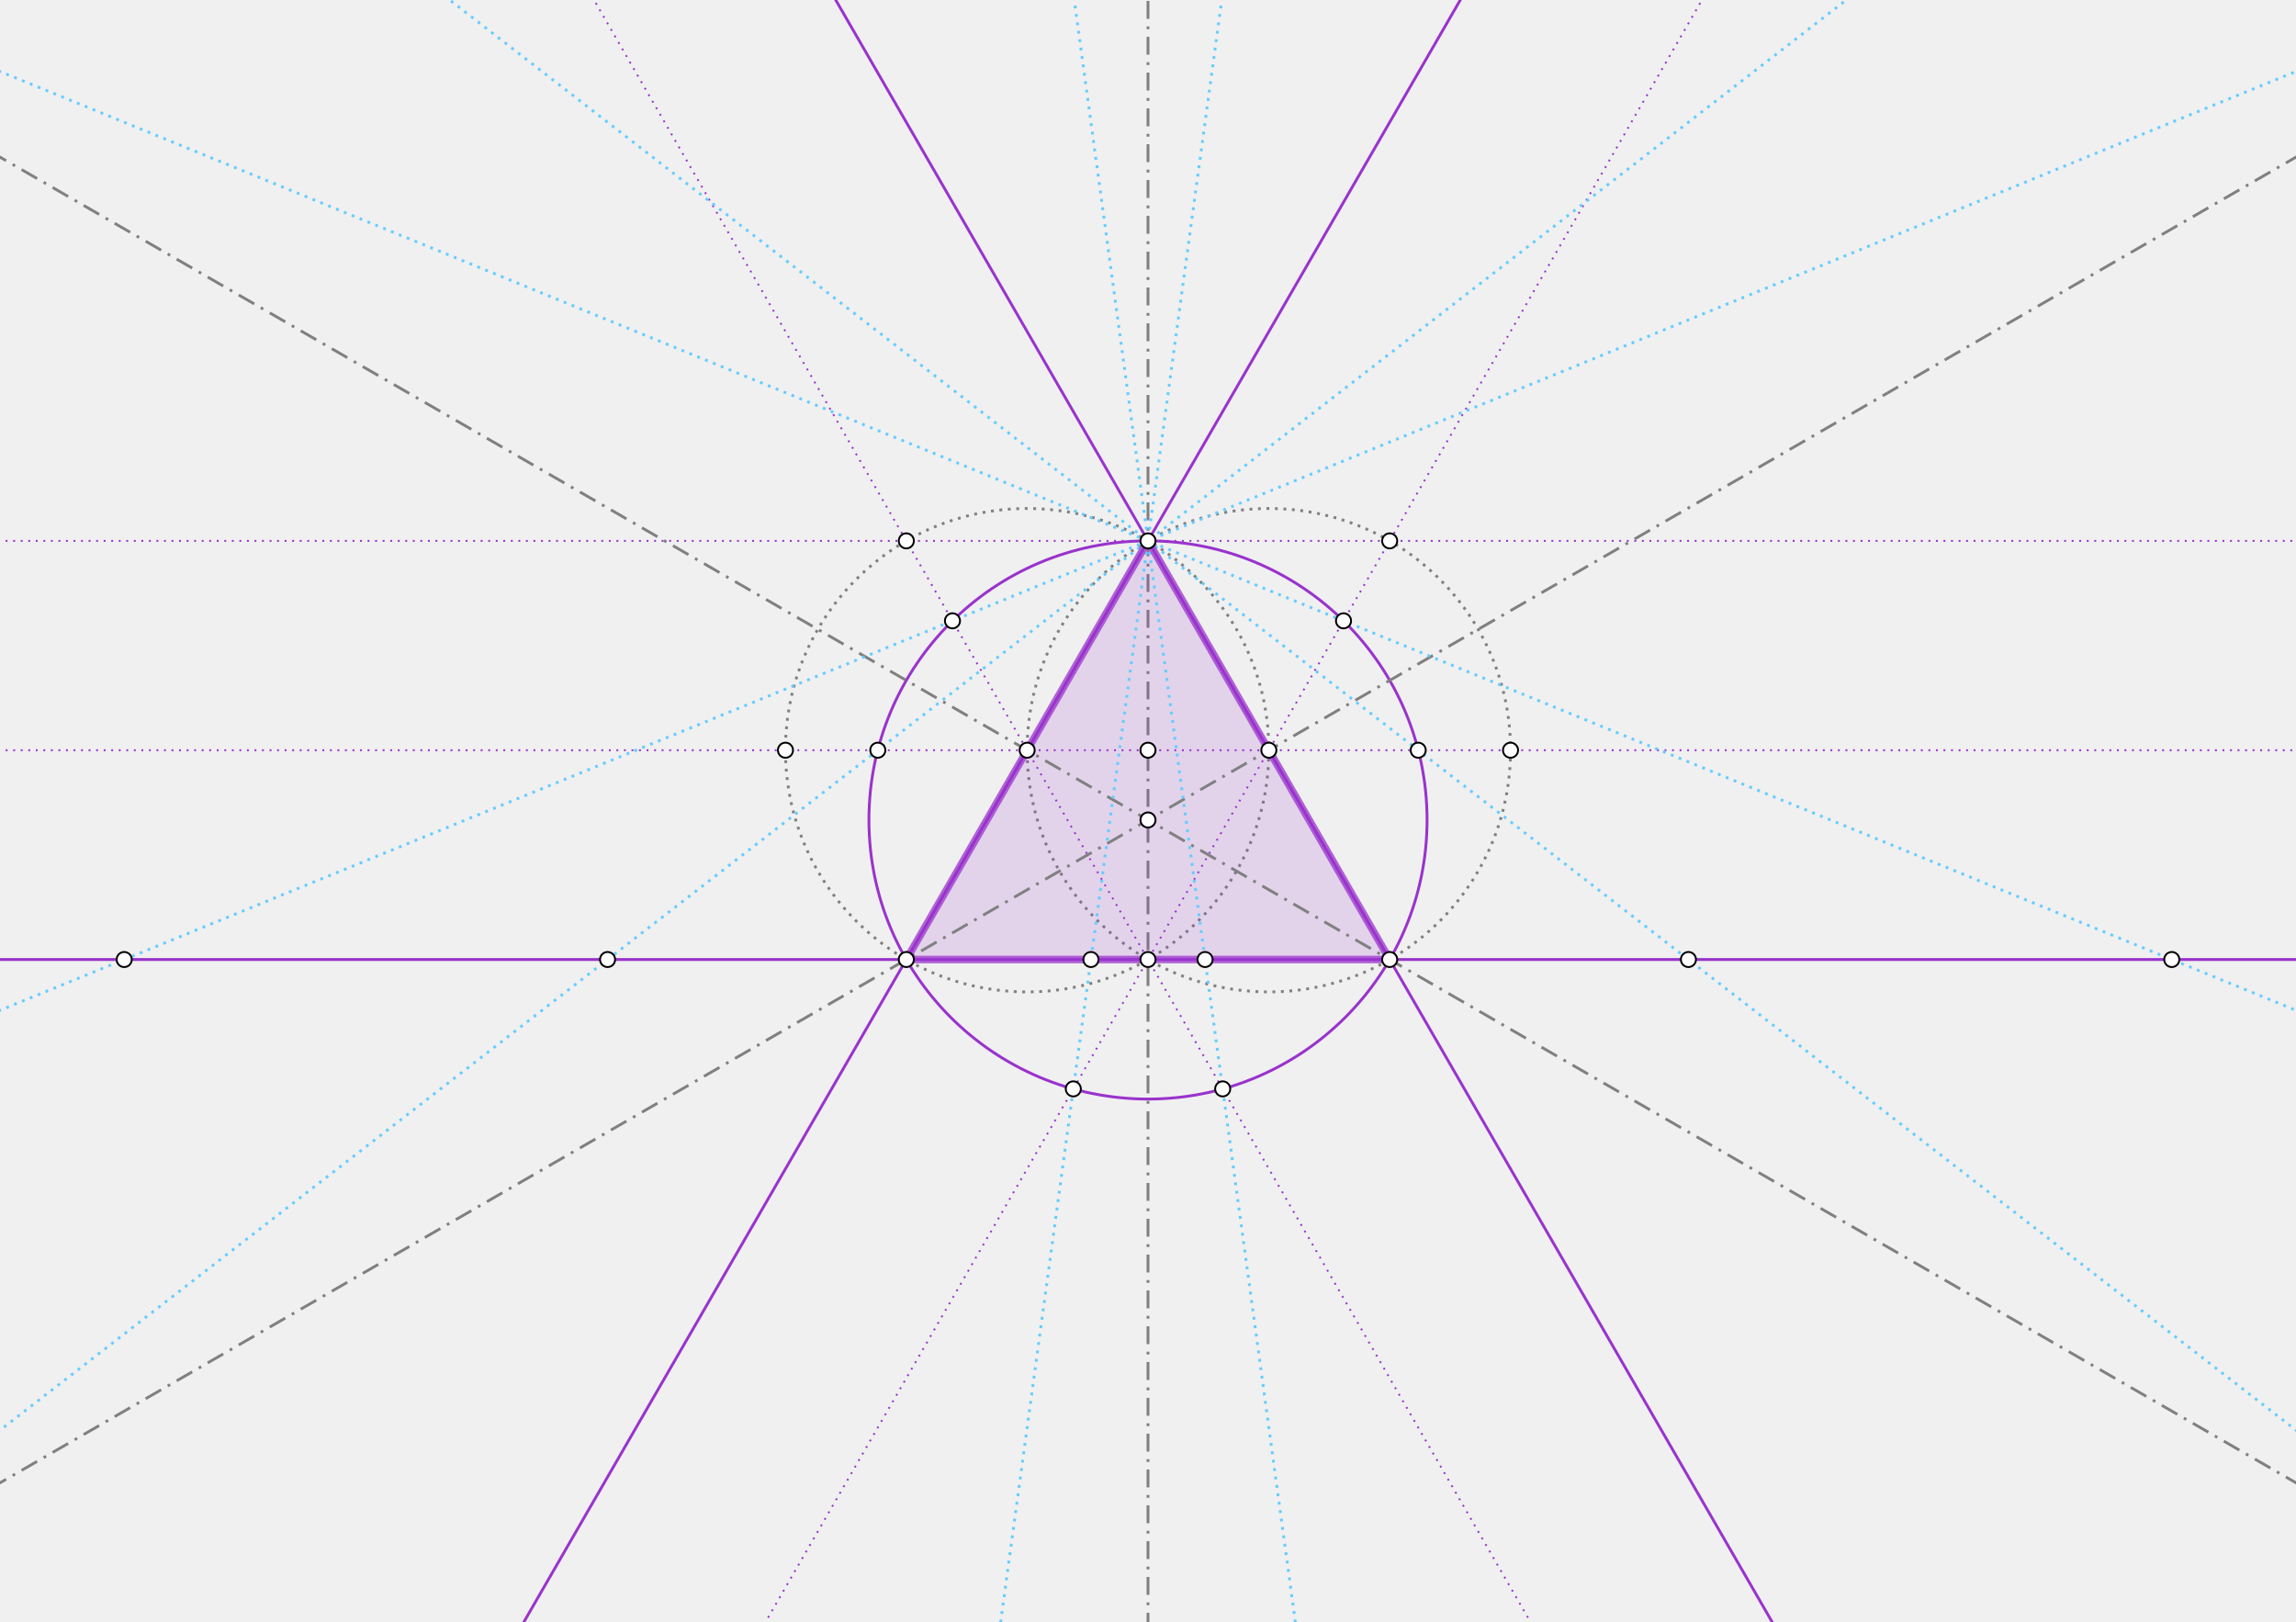
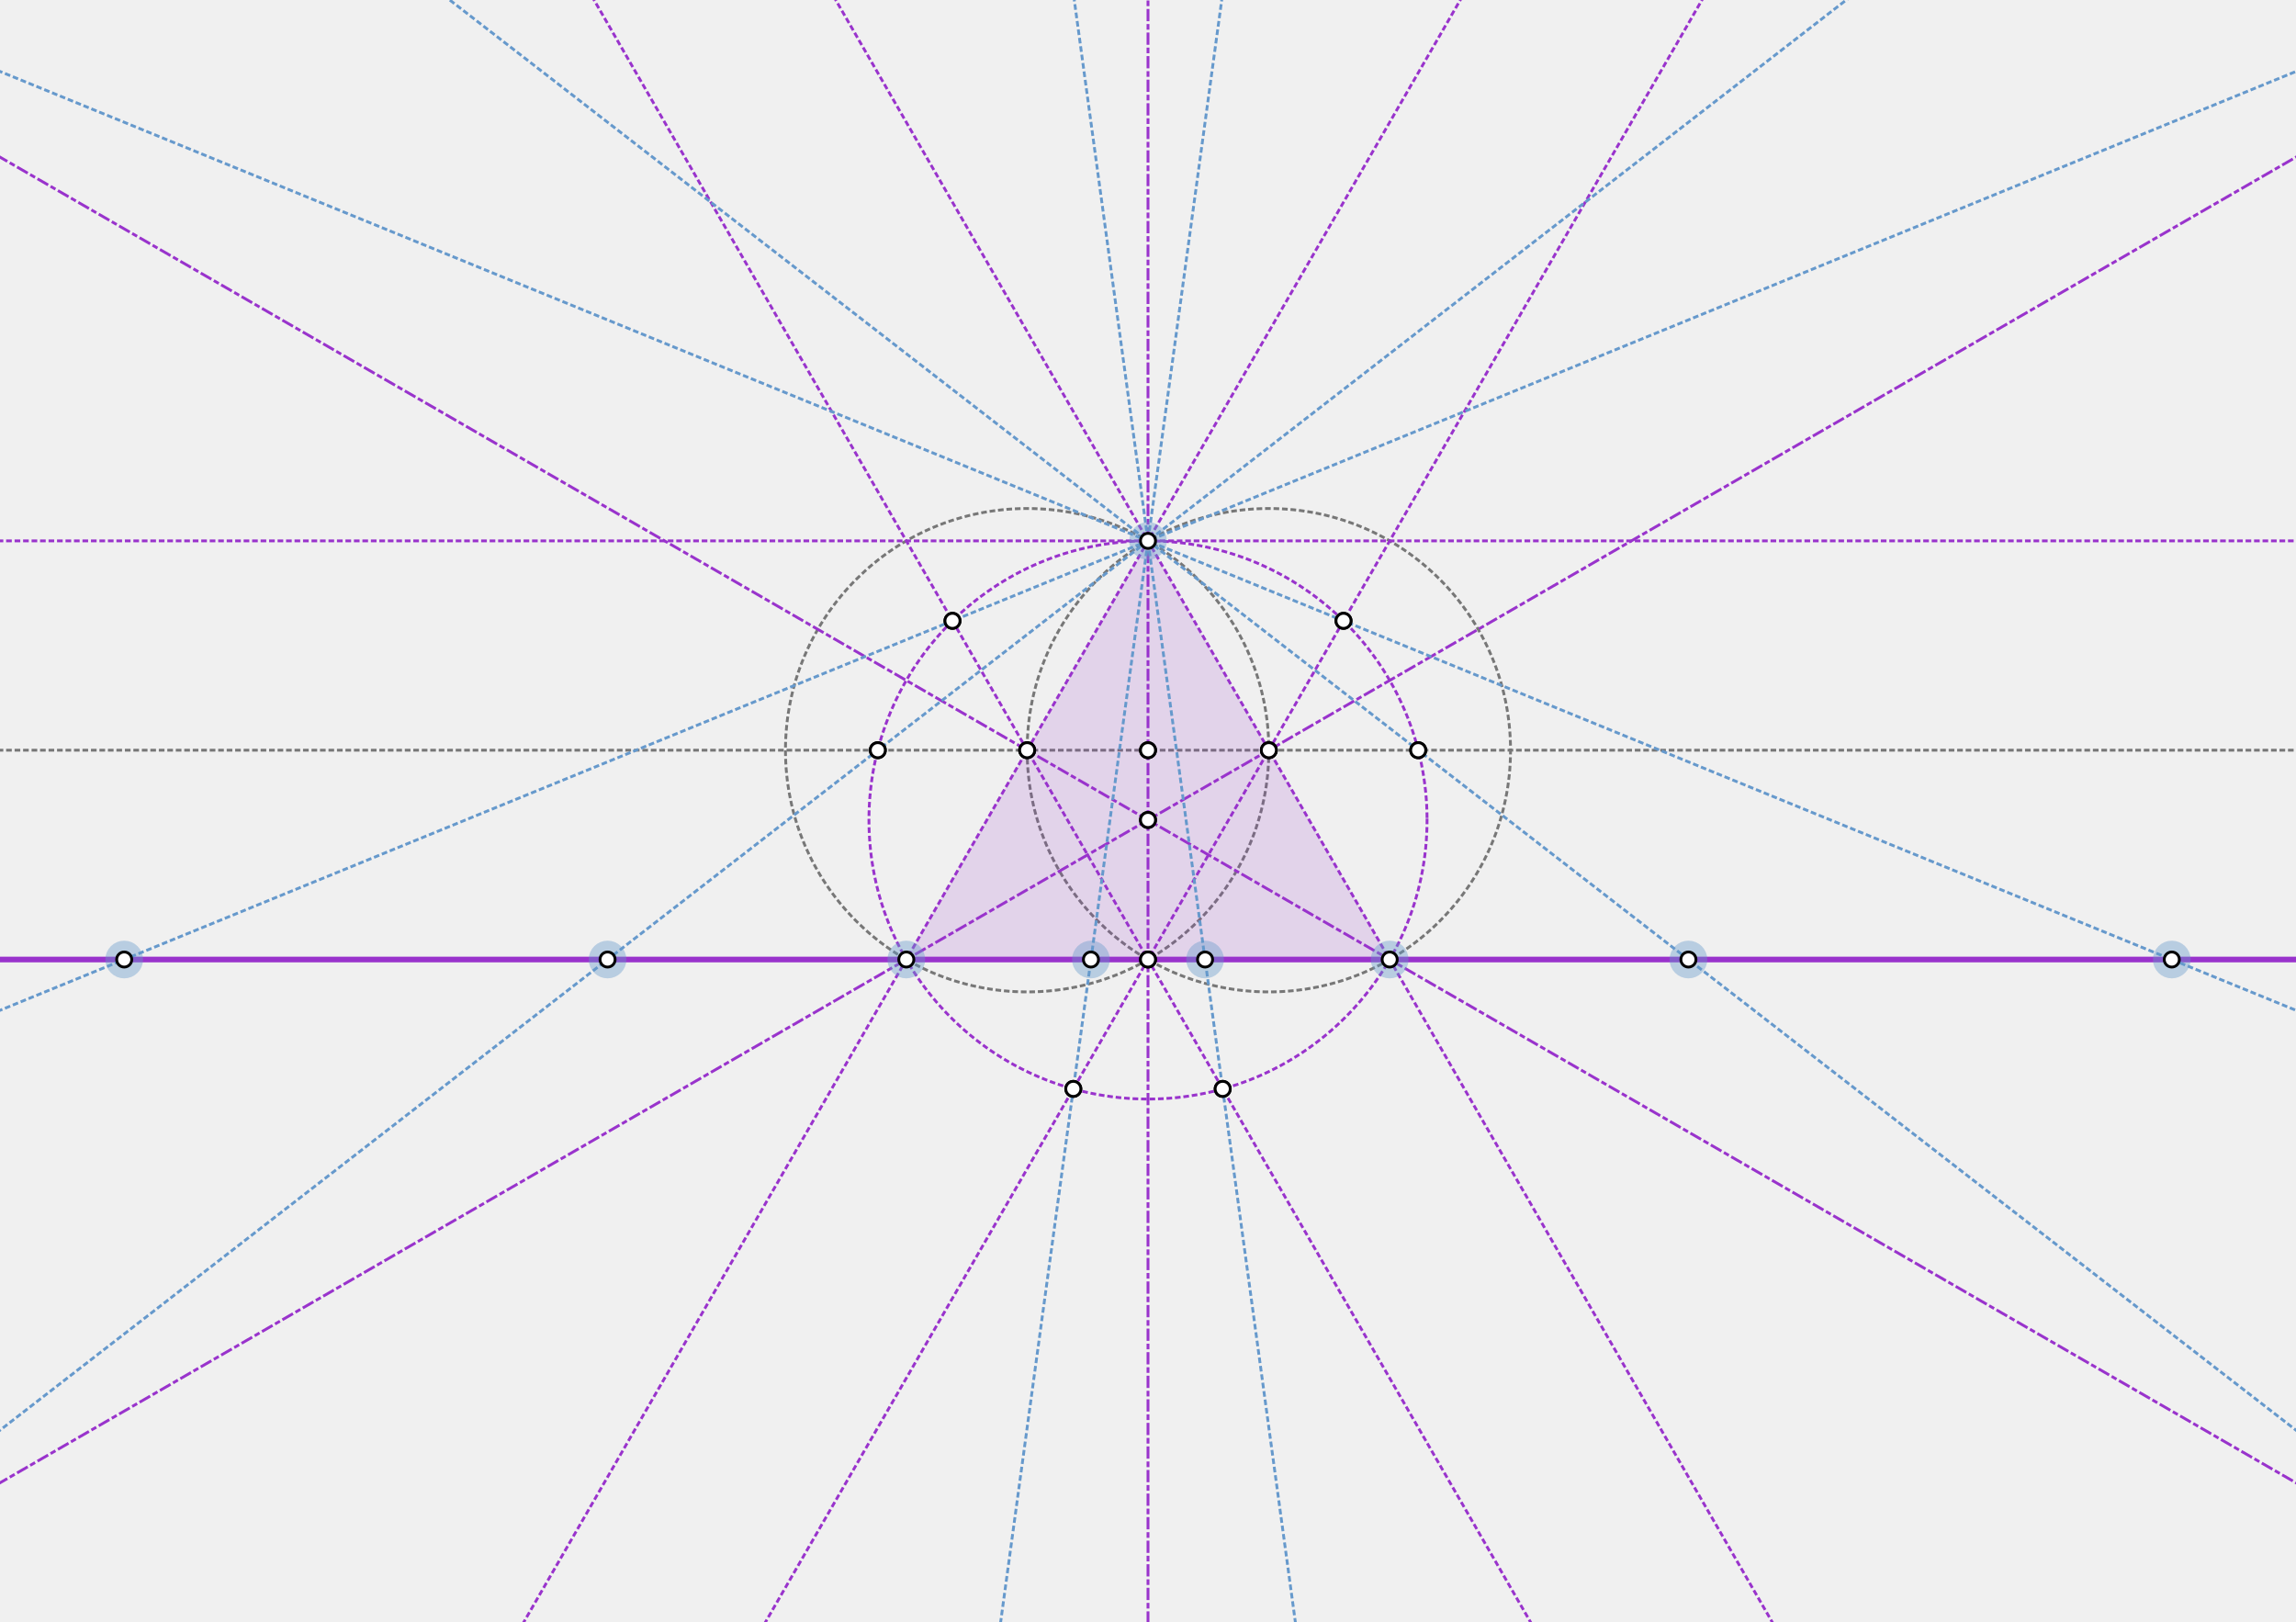
<svg xmlns="http://www.w3.org/2000/svg" version="1.1" baseProfile="full" x="0px" y="0px" width="1218px" height="860px" viewBox="0 0 1218 860">
  <style>
- .point { stroke: black; stroke-width: 3; fill: white; }
- .line { stroke: #808080; stroke-width: 3; stroke-opacity: 0.3; stroke-linejoin: round; stroke-linecap: butt; } 
- .circle { stroke: #808080; stroke-width: 3; stroke-opacity: 0.3; stroke-linejoin: round; stroke-linecap: butt; fill: none; } 
- .polygon { stroke-width: 5; stroke-linejoin: round; stroke-linecap: butt; fill: none; } 
- .bisector { stroke-dasharray: 13, 5, 3, 5; }
- .secondary { stroke-dasharray: 3 5; } 
- .root3 { stroke: #93C; stroke-width: 5; fill: #93C; fill-opacity: 0.2; stroke-opacity: 0.7; } 
- .segment { stroke-width: 7; stroke-linecap: round; } 
+ .golden { stroke: #DA0; stroke-opacity: 0.4; fill: #DA0; } 
+ .selected { stroke: #69C; stroke-opacity: 0.4; fill: #69C; } 
+ .point { stroke: black; stroke-width: 1.5; fill: white; }
+ .point &gt; path:nth-child(1) { stroke: black;  fill: none; }
+ .point &gt; path:nth-child(2) { stroke: black; stroke-width: 1.5;  fill: white; }
+ .point.golden &gt; path:nth-child(1) { stroke-width: 12;   stroke: #DA0; stroke-opacity: 0.4; fill: #DA0;  }
+ .point.golden &gt; path:nth-child(2) { stroke: black; stroke-width: 1.5; stroke-opacity: 1; fill: white; }
+ .point.selected &gt; path:nth-child(1) { stroke-width: 12;   stroke: #69C; stroke-opacity: 0.4; fill: #DA0;  }
+ .point.selected &gt; path:nth-child(2) { stroke: black; stroke-width: 1.5; stroke-opacity: 1; fill: white; }
+ .line { stroke: #93C; stroke-width: 1.5; stroke-opacity: 1; stroke-dasharray: 1.5 3;  } 
+ .line.selected { stroke: #69C; }
+ .line.highlight { stroke-dasharray: none; stroke-width: 3; }
+ .circle {fill: none; stroke: #93C; stroke-width: 1.5; stroke-opacity: 1; stroke-dasharray: 1.5 3; }
+ .polygon { stroke-width: 5; stroke-linejoin: round;  fill: #93C; fill-opacity: .1; } 
+ .bisector { stroke-dasharray: 1.5, 3, 5, 3; }
+ .segment {} 
+ .segment.golden &gt; path:nth-child(2) { stroke: none;  }
.a { stroke-width: 4; } 
.b { stroke-width: 8; } 
.c { stroke-width: 12; } 
.d { stroke-width: 16; } 
- .golden { stroke: #DA0; stroke-opacity: 0.4; fill: #DA0; } 
- .point.golden { stroke-width: 12; fill: black; }
+ #base .circle { stroke: #777; }
+ #base .line { stroke: #777; }
  </style>
  <g stroke-linejoin="miter" stroke-dashoffset="0" stroke-dasharray="none" stroke-width="1" stroke-miterlimit="10.000" stroke-linecap="square">
    <g id="misc" />
-     <g id="layer0">
-       <g stroke-linejoin="round" stroke-dasharray="1.5,3" stroke-width="1.5" stroke-linecap="butt" fill="none" stroke-opacity="1" stroke="#808080">
+     <g id="base">
+       <g class="circle">
        <path d="M 673.11 397.95 C 673.11 468.76 615.70 526.16 544.89 526.16 C 474.09 526.16 416.68 468.76 416.68 397.95 C 416.68 327.14 474.09 269.74 544.89 269.74 C 615.70 269.74 673.11 327.14 673.11 397.95 z" />
      </g>
-       <g stroke-linejoin="round" stroke-dasharray="1.5,3" stroke-width="1.5" stroke-linecap="butt" fill="none" stroke-opacity="1" stroke="#808080">
+       <g class="circle">
        <path d="M 801.32 397.95 C 801.32 468.76 743.91 526.16 673.11 526.16 C 602.30 526.16 544.89 468.76 544.89 397.95 C 544.89 327.14 602.30 269.74 673.11 269.74 C 743.91 269.74 801.32 327.14 801.32 397.95 z" />
      </g>
-       <g stroke-linejoin="round" stroke-dasharray="1,3" stroke-linecap="butt" fill="none" stroke-opacity="1" stroke="#93C">
+       <g class="line">
        <path d="M -5 397.95 L 1223.0 397.95" />
      </g>
-       <g stroke-linejoin="round" stroke-dasharray="9.5,4,1.5,4" stroke-width="1.5" stroke-linecap="butt" fill="none" stroke-opacity="1" stroke="#808080">
+     </g>
+     <g id="main">
+       <g class="line bisector">
        <path d="M 609.00 865.00 L 609.00 -5" />
      </g>
-       <g stroke-linejoin="round" stroke-dasharray="1,3" stroke-linecap="butt" fill="none" stroke-opacity="1" stroke="#93C">
+       <g class="line">
        <path d="M 814.55 865.00 L 312.25 -5" />
      </g>
-       <g stroke-linejoin="round" stroke-dasharray="1,3" stroke-linecap="butt" fill="none" stroke-opacity="1" stroke="#93C">
+       <g class="line">
        <path d="M 403.45 865.00 L 905.75 -5" />
      </g>
-       <g stroke-linejoin="round" stroke-dasharray="1,3" stroke-linecap="butt" fill="none" stroke-opacity="1" stroke="#93C">
+       <g class="line">
        <path d="M -5 286.91 L 1223.0 286.91" />
      </g>
    </g>
    <g id="layer1" />
    <g id="layer2" />
    <g id="layer3" />
    <g id="layer4" />
    <g id="layer5" />
    <g id="layer6" />
    <g id="layer7" />
    <g id="layer8">
      <g fill-opacity=".149" fill-rule="evenodd" stroke="none" fill="#93C">
        <path d="M 609.00 286.91 L 480.79 508.98 L 737.21 508.98 z" />
      </g>
-       <g stroke-linejoin="round" stroke-width="1.5" stroke-linecap="round" fill="none" stroke-opacity="1" stroke="#93C">
+       <g class="circle">
        <path d="M 757.04 434.96 C 757.04 516.72 690.76 583.00 609.00 583.00 C 527.24 583.00 460.96 516.72 460.96 434.96 C 460.96 353.20 527.24 286.91 609.00 286.91 C 690.76 286.91 757.04 353.20 757.04 434.96 z" />
      </g>
-       <g stroke-linejoin="round" stroke-width="1.5" stroke-linecap="round" fill="none" stroke-opacity="1" stroke="#93C">
+       <g class="line">
        <path d="M 275.24 865.00 L 777.54 -5" />
      </g>
-       <g stroke-linejoin="round" stroke-width="1.5" stroke-linecap="round" fill="none" stroke-opacity="1" stroke="#93C">
+       <g class="line">
        <path d="M 942.76 865.00 L 440.46 -5" />
      </g>
-       <g stroke-linejoin="round" stroke-width="1.5" stroke-linecap="round" fill="none" stroke-opacity="1" stroke="#93C">
+       <g class="line highlight">
        <path d="M -5 508.98 L 1223.0 508.98" />
      </g>
-       <g stroke-linejoin="round" stroke-dasharray="9.5,4,1.5,4" stroke-width="1.5" stroke-linecap="butt" fill="none" stroke-opacity="1" stroke="#808080">
+       <g class="line bisector">
        <path d="M -5 789.45 L 1223.0 80.465" />
      </g>
-       <g stroke-linejoin="round" stroke-dasharray="9.5,4,1.5,4" stroke-width="1.5" stroke-linecap="butt" fill="none" stroke-opacity="1" stroke="#808080">
+       <g class="line bisector">
        <path d="M -5 80.465 L 1223.0 789.45" />
      </g>
-       <g stroke-linejoin="round" stroke-dasharray="1.5,3" stroke-width="1.5" stroke-linecap="butt" fill="none" stroke-opacity="1" stroke="#66ccff">
+       <g class="line selected">
        <path d="M -5 537.97 L 1223.0 35.860" />
      </g>
-       <g stroke-linejoin="round" stroke-dasharray="1.5,3" stroke-width="1.5" stroke-linecap="butt" fill="none" stroke-opacity="1" stroke="#66ccff">
+       <g class="line selected">
        <path d="M -5 762.52 L 985.86 -5" />
      </g>
-       <g stroke-linejoin="round" stroke-dasharray="1.5,3" stroke-width="1.5" stroke-linecap="butt" fill="none" stroke-opacity="1" stroke="#66ccff">
+       <g class="line selected">
        <path d="M 530.21 865.00 L 648.79 -5" />
      </g>
-       <g stroke-linejoin="round" stroke-dasharray="1.5,3" stroke-width="1.5" stroke-linecap="butt" fill="none" stroke-opacity="1" stroke="#66ccff">
+       <g class="line selected">
        <path d="M 687.79 865.00 L 569.21 -5" />
      </g>
-       <g stroke-linejoin="round" stroke-dasharray="1.5,3" stroke-width="1.5" stroke-linecap="butt" fill="none" stroke-opacity="1" stroke="#66ccff">
+       <g class="line selected">
        <path d="M 232.14 -5 L 1223.0 762.52" />
      </g>
-       <g stroke-linejoin="round" stroke-dasharray="1.5,3" stroke-width="1.5" stroke-linecap="butt" fill="none" stroke-opacity="1" stroke="#66ccff">
+       <g class="line selected">
        <path d="M -5 35.860 L 1223.0 537.97" />
-       </g>
-       <g stroke-linejoin="round" stroke-width="4" stroke-linecap="round" fill="none" stroke-opacity=".749" stroke="#93C">
-         <path d="M 609.00 286.91 L 480.79 508.98" />
-       </g>
-       <g stroke-linejoin="round" stroke-width="4" stroke-linecap="round" fill="none" stroke-opacity=".749" stroke="#93C">
-         <path d="M 480.79 508.98 L 737.21 508.98" />
-       </g>
-       <g stroke-linejoin="round" stroke-width="4" stroke-linecap="round" fill="none" stroke-opacity=".749" stroke="#93C">
-         <path d="M 737.21 508.98 L 609.00 286.91" />
      </g>
    </g>
    <g id="layer9">
-       <g fill-opacity="1" fill-rule="nonzero" stroke="none" fill="#ffffff">
+       <g class="point">
+         <path d="M 548.89 397.95 C 548.89 400.16 547.10 401.95 544.89 401.95 C 542.69 401.95 540.89 400.16 540.89 397.95 C 540.89 395.74 542.69 393.95 544.89 393.95 C 547.10 393.95 548.89 395.74 548.89 397.95 z" />
        <path d="M 548.89 397.95 C 548.89 400.16 547.10 401.95 544.89 401.95 C 542.69 401.95 540.89 400.16 540.89 397.95 C 540.89 395.74 542.69 393.95 544.89 393.95 C 547.10 393.95 548.89 395.74 548.89 397.95 z" />
      </g>
-       <g stroke-linejoin="round" stroke-linecap="round" fill="none" stroke-opacity="1" stroke="#000000">
-         <path d="M 548.89 397.95 C 548.89 400.16 547.10 401.95 544.89 401.95 C 542.69 401.95 540.89 400.16 540.89 397.95 C 540.89 395.74 542.69 393.95 544.89 393.95 C 547.10 393.95 548.89 395.74 548.89 397.95 z" />
-       </g>
-       <g fill-opacity="1" fill-rule="nonzero" stroke="none" fill="#ffffff">
+       <g class="point">
+         <path d="M 677.11 397.95 C 677.11 400.16 675.31 401.95 673.11 401.95 C 670.90 401.95 669.11 400.16 669.11 397.95 C 669.11 395.74 670.90 393.95 673.11 393.95 C 675.31 393.95 677.11 395.74 677.11 397.95 z" />
        <path d="M 677.11 397.95 C 677.11 400.16 675.31 401.95 673.11 401.95 C 670.90 401.95 669.11 400.16 669.11 397.95 C 669.11 395.74 670.90 393.95 673.11 393.95 C 675.31 393.95 677.11 395.74 677.11 397.95 z" />
      </g>
-       <g stroke-linejoin="round" stroke-linecap="round" fill="none" stroke-opacity="1" stroke="#000000">
-         <path d="M 677.11 397.95 C 677.11 400.16 675.31 401.95 673.11 401.95 C 670.90 401.95 669.11 400.16 669.11 397.95 C 669.11 395.74 670.90 393.95 673.11 393.95 C 675.31 393.95 677.11 395.74 677.11 397.95 z" />
-       </g>
-       <g fill-opacity="1" fill-rule="nonzero" stroke="none" fill="#ffffff">
+       <g class="point selected">
+         <path d="M 613.00 286.91 C 613.00 289.12 611.21 290.91 609.00 290.91 C 606.79 290.91 605.00 289.12 605.00 286.91 C 605.00 284.70 606.79 282.91 609.00 282.91 C 611.21 282.91 613.00 284.70 613.00 286.91 z" />
        <path d="M 613.00 286.91 C 613.00 289.12 611.21 290.91 609.00 290.91 C 606.79 290.91 605.00 289.12 605.00 286.91 C 605.00 284.70 606.79 282.91 609.00 282.91 C 611.21 282.91 613.00 284.70 613.00 286.91 z" />
      </g>
-       <g stroke-linejoin="round" stroke-linecap="round" fill="none" stroke-opacity="1" stroke="#000000">
-         <path d="M 613.00 286.91 C 613.00 289.12 611.21 290.91 609.00 290.91 C 606.79 290.91 605.00 289.12 605.00 286.91 C 605.00 284.70 606.79 282.91 609.00 282.91 C 611.21 282.91 613.00 284.70 613.00 286.91 z" />
-       </g>
-       <g fill-opacity="1" fill-rule="nonzero" stroke="none" fill="#ffffff">
+       <g class="point">
+         <path d="M 613.00 508.98 C 613.00 511.19 611.21 512.98 609.00 512.98 C 606.79 512.98 605.00 511.19 605.00 508.98 C 605.00 506.77 606.79 504.98 609.00 504.98 C 611.21 504.98 613.00 506.77 613.00 508.98 z" />
        <path d="M 613.00 508.98 C 613.00 511.19 611.21 512.98 609.00 512.98 C 606.79 512.98 605.00 511.19 605.00 508.98 C 605.00 506.77 606.79 504.98 609.00 504.98 C 611.21 504.98 613.00 506.77 613.00 508.98 z" />
      </g>
-       <g stroke-linejoin="round" stroke-linecap="round" fill="none" stroke-opacity="1" stroke="#000000">
-         <path d="M 613.00 508.98 C 613.00 511.19 611.21 512.98 609.00 512.98 C 606.79 512.98 605.00 511.19 605.00 508.98 C 605.00 506.77 606.79 504.98 609.00 504.98 C 611.21 504.98 613.00 506.77 613.00 508.98 z" />
-       </g>
-       <g fill-opacity="1" fill-rule="nonzero" stroke="none" fill="#ffffff">
+       <g class="point">
+         <path d="M 613.00 397.95 C 613.00 400.16 611.21 401.95 609.00 401.95 C 606.79 401.95 605.00 400.16 605.00 397.95 C 605.00 395.74 606.79 393.95 609.00 393.95 C 611.21 393.95 613.00 395.74 613.00 397.95 z" />
        <path d="M 613.00 397.95 C 613.00 400.16 611.21 401.95 609.00 401.95 C 606.79 401.95 605.00 400.16 605.00 397.95 C 605.00 395.74 606.79 393.95 609.00 393.95 C 611.21 393.95 613.00 395.74 613.00 397.95 z" />
      </g>
-       <g stroke-linejoin="round" stroke-linecap="round" fill="none" stroke-opacity="1" stroke="#000000">
-         <path d="M 613.00 397.95 C 613.00 400.16 611.21 401.95 609.00 401.95 C 606.79 401.95 605.00 400.16 605.00 397.95 C 605.00 395.74 606.79 393.95 609.00 393.95 C 611.21 393.95 613.00 395.74 613.00 397.95 z" />
-       </g>
-       <g fill-opacity="1" fill-rule="nonzero" stroke="none" fill="#ffffff">
-         <path d="M 420.68 397.95 C 420.68 400.16 418.89 401.95 416.68 401.95 C 414.48 401.95 412.68 400.16 412.68 397.95 C 412.68 395.74 414.48 393.95 416.68 393.95 C 418.89 393.95 420.68 395.74 420.68 397.95 z" />
-       </g>
-       <g stroke-linejoin="round" stroke-linecap="round" fill="none" stroke-opacity="1" stroke="#000000">
-         <path d="M 420.68 397.95 C 420.68 400.16 418.89 401.95 416.68 401.95 C 414.48 401.95 412.68 400.16 412.68 397.95 C 412.68 395.74 414.48 393.95 416.68 393.95 C 418.89 393.95 420.68 395.74 420.68 397.95 z" />
-       </g>
-       <g fill-opacity="1" fill-rule="nonzero" stroke="none" fill="#ffffff">
-         <path d="M 805.32 397.95 C 805.32 400.16 803.52 401.95 801.32 401.95 C 799.11 401.95 797.32 400.16 797.32 397.95 C 797.32 395.74 799.11 393.95 801.32 393.95 C 803.52 393.95 805.32 395.74 805.32 397.95 z" />
-       </g>
-       <g stroke-linejoin="round" stroke-linecap="round" fill="none" stroke-opacity="1" stroke="#000000">
-         <path d="M 805.32 397.95 C 805.32 400.16 803.52 401.95 801.32 401.95 C 799.11 401.95 797.32 400.16 797.32 397.95 C 797.32 395.74 799.11 393.95 801.32 393.95 C 803.52 393.95 805.32 395.74 805.32 397.95 z" />
-       </g>
-       <g fill-opacity="1" fill-rule="nonzero" stroke="none" fill="#ffffff">
-         <path d="M 484.79 286.91 C 484.79 289.12 483.00 290.91 480.79 290.91 C 478.58 290.91 476.79 289.12 476.79 286.91 C 476.79 284.70 478.58 282.91 480.79 282.91 C 483.00 282.91 484.79 284.70 484.79 286.91 z" />
-       </g>
-       <g stroke-linejoin="round" stroke-linecap="round" fill="none" stroke-opacity="1" stroke="#000000">
-         <path d="M 484.79 286.91 C 484.79 289.12 483.00 290.91 480.79 290.91 C 478.58 290.91 476.79 289.12 476.79 286.91 C 476.79 284.70 478.58 282.91 480.79 282.91 C 483.00 282.91 484.79 284.70 484.79 286.91 z" />
-       </g>
-       <g fill-opacity="1" fill-rule="nonzero" stroke="none" fill="#ffffff">
-         <path d="M 741.21 286.91 C 741.21 289.12 739.42 290.91 737.21 290.91 C 735.00 290.91 733.21 289.12 733.21 286.91 C 733.21 284.70 735.00 282.91 737.21 282.91 C 739.42 282.91 741.21 284.70 741.21 286.91 z" />
-       </g>
-       <g stroke-linejoin="round" stroke-linecap="round" fill="none" stroke-opacity="1" stroke="#000000">
-         <path d="M 741.21 286.91 C 741.21 289.12 739.42 290.91 737.21 290.91 C 735.00 290.91 733.21 289.12 733.21 286.91 C 733.21 284.70 735.00 282.91 737.21 282.91 C 739.42 282.91 741.21 284.70 741.21 286.91 z" />
-       </g>
-       <g fill-opacity="1" fill-rule="nonzero" stroke="none" fill="#ffffff">
+       <g class="point selected">
+         <path d="M 484.79 508.98 C 484.79 511.19 483.00 512.98 480.79 512.98 C 478.58 512.98 476.79 511.19 476.79 508.98 C 476.79 506.77 478.58 504.98 480.79 504.98 C 483.00 504.98 484.79 506.77 484.79 508.98 z" />
        <path d="M 484.79 508.98 C 484.79 511.19 483.00 512.98 480.79 512.98 C 478.58 512.98 476.79 511.19 476.79 508.98 C 476.79 506.77 478.58 504.98 480.79 504.98 C 483.00 504.98 484.79 506.77 484.79 508.98 z" />
      </g>
-       <g stroke-linejoin="round" stroke-linecap="round" fill="none" stroke-opacity="1" stroke="#000000">
-         <path d="M 484.79 508.98 C 484.79 511.19 483.00 512.98 480.79 512.98 C 478.58 512.98 476.79 511.19 476.79 508.98 C 476.79 506.77 478.58 504.98 480.79 504.98 C 483.00 504.98 484.79 506.77 484.79 508.98 z" />
-       </g>
-       <g fill-opacity="1" fill-rule="nonzero" stroke="none" fill="#ffffff">
+       <g class="point selected">
+         <path d="M 741.21 508.98 C 741.21 511.19 739.42 512.98 737.21 512.98 C 735.00 512.98 733.21 511.19 733.21 508.98 C 733.21 506.77 735.00 504.98 737.21 504.98 C 739.42 504.98 741.21 506.77 741.21 508.98 z" />
        <path d="M 741.21 508.98 C 741.21 511.19 739.42 512.98 737.21 512.98 C 735.00 512.98 733.21 511.19 733.21 508.98 C 733.21 506.77 735.00 504.98 737.21 504.98 C 739.42 504.98 741.21 506.77 741.21 508.98 z" />
      </g>
-       <g stroke-linejoin="round" stroke-linecap="round" fill="none" stroke-opacity="1" stroke="#000000">
-         <path d="M 741.21 508.98 C 741.21 511.19 739.42 512.98 737.21 512.98 C 735.00 512.98 733.21 511.19 733.21 508.98 C 733.21 506.77 735.00 504.98 737.21 504.98 C 739.42 504.98 741.21 506.77 741.21 508.98 z" />
-       </g>
-       <g fill-opacity="1" fill-rule="nonzero" stroke="none" fill="#ffffff">
+       <g class="point">
+         <path d="M 613.00 434.96 C 613.00 437.17 611.21 438.96 609.00 438.96 C 606.79 438.96 605.00 437.17 605.00 434.96 C 605.00 432.75 606.79 430.96 609.00 430.96 C 611.21 430.96 613.00 432.75 613.00 434.96 z" />
        <path d="M 613.00 434.96 C 613.00 437.17 611.21 438.96 609.00 438.96 C 606.79 438.96 605.00 437.17 605.00 434.96 C 605.00 432.75 606.79 430.96 609.00 430.96 C 611.21 430.96 613.00 432.75 613.00 434.96 z" />
      </g>
-       <g stroke-linejoin="round" stroke-linecap="round" fill="none" stroke-opacity="1" stroke="#000000">
-         <path d="M 613.00 434.96 C 613.00 437.17 611.21 438.96 609.00 438.96 C 606.79 438.96 605.00 437.17 605.00 434.96 C 605.00 432.75 606.79 430.96 609.00 430.96 C 611.21 430.96 613.00 432.75 613.00 434.96 z" />
-       </g>
-       <g fill-opacity="1" fill-rule="nonzero" stroke="none" fill="#ffffff">
+       <g class="point">
+         <path d="M 469.66 397.95 C 469.66 400.16 467.87 401.95 465.66 401.95 C 463.45 401.95 461.66 400.16 461.66 397.95 C 461.66 395.74 463.45 393.95 465.66 393.95 C 467.87 393.95 469.66 395.74 469.66 397.95 z" />
        <path d="M 469.66 397.95 C 469.66 400.16 467.87 401.95 465.66 401.95 C 463.45 401.95 461.66 400.16 461.66 397.95 C 461.66 395.74 463.45 393.95 465.66 393.95 C 467.87 393.95 469.66 395.74 469.66 397.95 z" />
      </g>
-       <g stroke-linejoin="round" stroke-linecap="round" fill="none" stroke-opacity="1" stroke="#000000">
-         <path d="M 469.66 397.95 C 469.66 400.16 467.87 401.95 465.66 401.95 C 463.45 401.95 461.66 400.16 461.66 397.95 C 461.66 395.74 463.45 393.95 465.66 393.95 C 467.87 393.95 469.66 395.74 469.66 397.95 z" />
-       </g>
-       <g fill-opacity="1" fill-rule="nonzero" stroke="none" fill="#ffffff">
+       <g class="point">
+         <path d="M 756.34 397.95 C 756.34 400.16 754.55 401.95 752.34 401.95 C 750.13 401.95 748.34 400.16 748.34 397.95 C 748.34 395.74 750.13 393.95 752.34 393.95 C 754.55 393.95 756.34 395.74 756.34 397.95 z" />
        <path d="M 756.34 397.95 C 756.34 400.16 754.55 401.95 752.34 401.95 C 750.13 401.95 748.34 400.16 748.34 397.95 C 748.34 395.74 750.13 393.95 752.34 393.95 C 754.55 393.95 756.34 395.74 756.34 397.95 z" />
      </g>
-       <g stroke-linejoin="round" stroke-linecap="round" fill="none" stroke-opacity="1" stroke="#000000">
-         <path d="M 756.34 397.95 C 756.34 400.16 754.55 401.95 752.34 401.95 C 750.13 401.95 748.34 400.16 748.34 397.95 C 748.34 395.74 750.13 393.95 752.34 393.95 C 754.55 393.95 756.34 395.74 756.34 397.95 z" />
-       </g>
-       <g fill-opacity="1" fill-rule="nonzero" stroke="none" fill="#ffffff">
+       <g class="point">
+         <path d="M 509.28 329.32 C 509.28 331.53 507.48 333.32 505.28 333.32 C 503.07 333.32 501.28 331.53 501.28 329.32 C 501.28 327.12 503.07 325.32 505.28 325.32 C 507.48 325.32 509.28 327.12 509.28 329.32 z" />
        <path d="M 509.28 329.32 C 509.28 331.53 507.48 333.32 505.28 333.32 C 503.07 333.32 501.28 331.53 501.28 329.32 C 501.28 327.12 503.07 325.32 505.28 325.32 C 507.48 325.32 509.28 327.12 509.28 329.32 z" />
      </g>
-       <g stroke-linejoin="round" stroke-linecap="round" fill="none" stroke-opacity="1" stroke="#000000">
-         <path d="M 509.28 329.32 C 509.28 331.53 507.48 333.32 505.28 333.32 C 503.07 333.32 501.28 331.53 501.28 329.32 C 501.28 327.12 503.07 325.32 505.28 325.32 C 507.48 325.32 509.28 327.12 509.28 329.32 z" />
-       </g>
-       <g fill-opacity="1" fill-rule="nonzero" stroke="none" fill="#ffffff">
+       <g class="point">
+         <path d="M 652.62 577.60 C 652.62 579.81 650.83 581.60 648.62 581.60 C 646.41 581.60 644.62 579.81 644.62 577.60 C 644.62 575.39 646.41 573.60 648.62 573.60 C 650.83 573.60 652.62 575.39 652.62 577.60 z" />
        <path d="M 652.62 577.60 C 652.62 579.81 650.83 581.60 648.62 581.60 C 646.41 581.60 644.62 579.81 644.62 577.60 C 644.62 575.39 646.41 573.60 648.62 573.60 C 650.83 573.60 652.62 575.39 652.62 577.60 z" />
      </g>
-       <g stroke-linejoin="round" stroke-linecap="round" fill="none" stroke-opacity="1" stroke="#000000">
-         <path d="M 652.62 577.60 C 652.62 579.81 650.83 581.60 648.62 581.60 C 646.41 581.60 644.62 579.81 644.62 577.60 C 644.62 575.39 646.41 573.60 648.62 573.60 C 650.83 573.60 652.62 575.39 652.62 577.60 z" />
-       </g>
-       <g fill-opacity="1" fill-rule="nonzero" stroke="none" fill="#ffffff">
+       <g class="point">
+         <path d="M 716.72 329.32 C 716.72 331.53 714.93 333.32 712.72 333.32 C 710.52 333.32 708.72 331.53 708.72 329.32 C 708.72 327.12 710.52 325.32 712.72 325.32 C 714.93 325.32 716.72 327.12 716.72 329.32 z" />
        <path d="M 716.72 329.32 C 716.72 331.53 714.93 333.32 712.72 333.32 C 710.52 333.32 708.72 331.53 708.72 329.32 C 708.72 327.12 710.52 325.32 712.72 325.32 C 714.93 325.32 716.72 327.12 716.72 329.32 z" />
      </g>
-       <g stroke-linejoin="round" stroke-linecap="round" fill="none" stroke-opacity="1" stroke="#000000">
-         <path d="M 716.72 329.32 C 716.72 331.53 714.93 333.32 712.72 333.32 C 710.52 333.32 708.72 331.53 708.72 329.32 C 708.72 327.12 710.52 325.32 712.72 325.32 C 714.93 325.32 716.72 327.12 716.72 329.32 z" />
-       </g>
-       <g fill-opacity="1" fill-rule="nonzero" stroke="none" fill="#ffffff">
+       <g class="point">
+         <path d="M 573.38 577.60 C 573.38 579.81 571.59 581.60 569.38 581.60 C 567.17 581.60 565.38 579.81 565.38 577.60 C 565.38 575.39 567.17 573.60 569.38 573.60 C 571.59 573.60 573.38 575.39 573.38 577.60 z" />
        <path d="M 573.38 577.60 C 573.38 579.81 571.59 581.60 569.38 581.60 C 567.17 581.60 565.38 579.81 565.38 577.60 C 565.38 575.39 567.17 573.60 569.38 573.60 C 571.59 573.60 573.38 575.39 573.38 577.60 z" />
      </g>
-       <g stroke-linejoin="round" stroke-linecap="round" fill="none" stroke-opacity="1" stroke="#000000">
-         <path d="M 573.38 577.60 C 573.38 579.81 571.59 581.60 569.38 581.60 C 567.17 581.60 565.38 579.81 565.38 577.60 C 565.38 575.39 567.17 573.60 569.38 573.60 C 571.59 573.60 573.38 575.39 573.38 577.60 z" />
-       </g>
-       <g fill-opacity="1" fill-rule="nonzero" stroke="none" fill="#ffffff">
+       <g class="point selected">
+         <path d="M 69.891 508.98 C 69.891 511.19 68.101 512.98 65.891 512.98 C 63.682 512.98 61.891 511.19 61.891 508.98 C 61.891 506.77 63.682 504.98 65.891 504.98 C 68.101 504.98 69.891 506.77 69.891 508.98 z" />
        <path d="M 69.891 508.98 C 69.891 511.19 68.101 512.98 65.891 512.98 C 63.682 512.98 61.891 511.19 61.891 508.98 C 61.891 506.77 63.682 504.98 65.891 504.98 C 68.101 504.98 69.891 506.77 69.891 508.98 z" />
      </g>
-       <g stroke-linejoin="round" stroke-linecap="round" fill="none" stroke-opacity="1" stroke="#000000">
-         <path d="M 69.891 508.98 C 69.891 511.19 68.101 512.98 65.891 512.98 C 63.682 512.98 61.891 511.19 61.891 508.98 C 61.891 506.77 63.682 504.98 65.891 504.98 C 68.101 504.98 69.891 506.77 69.891 508.98 z" />
-       </g>
-       <g fill-opacity="1" fill-rule="nonzero" stroke="none" fill="#ffffff">
+       <g class="point selected">
+         <path d="M 326.31 508.98 C 326.31 511.19 324.52 512.98 322.31 512.98 C 320.10 512.98 318.31 511.19 318.31 508.98 C 318.31 506.77 320.10 504.98 322.31 504.98 C 324.52 504.98 326.31 506.77 326.31 508.98 z" />
        <path d="M 326.31 508.98 C 326.31 511.19 324.52 512.98 322.31 512.98 C 320.10 512.98 318.31 511.19 318.31 508.98 C 318.31 506.77 320.10 504.98 322.31 504.98 C 324.52 504.98 326.31 506.77 326.31 508.98 z" />
      </g>
-       <g stroke-linejoin="round" stroke-linecap="round" fill="none" stroke-opacity="1" stroke="#000000">
-         <path d="M 326.31 508.98 C 326.31 511.19 324.52 512.98 322.31 512.98 C 320.10 512.98 318.31 511.19 318.31 508.98 C 318.31 506.77 320.10 504.98 322.31 504.98 C 324.52 504.98 326.31 506.77 326.31 508.98 z" />
-       </g>
-       <g fill-opacity="1" fill-rule="nonzero" stroke="none" fill="#ffffff">
+       <g class="point selected">
+         <path d="M 582.73 508.98 C 582.73 511.19 580.94 512.98 578.73 512.98 C 576.52 512.98 574.73 511.19 574.73 508.98 C 574.73 506.77 576.52 504.98 578.73 504.98 C 580.94 504.98 582.73 506.77 582.73 508.98 z" />
        <path d="M 582.73 508.98 C 582.73 511.19 580.94 512.98 578.73 512.98 C 576.52 512.98 574.73 511.19 574.73 508.98 C 574.73 506.77 576.52 504.98 578.73 504.98 C 580.94 504.98 582.73 506.77 582.73 508.98 z" />
      </g>
-       <g stroke-linejoin="round" stroke-linecap="round" fill="none" stroke-opacity="1" stroke="#000000">
-         <path d="M 582.73 508.98 C 582.73 511.19 580.94 512.98 578.73 512.98 C 576.52 512.98 574.73 511.19 574.73 508.98 C 574.73 506.77 576.52 504.98 578.73 504.98 C 580.94 504.98 582.73 506.77 582.73 508.98 z" />
-       </g>
-       <g fill-opacity="1" fill-rule="nonzero" stroke="none" fill="#ffffff">
+       <g class="point selected">
+         <path d="M 643.27 508.98 C 643.27 511.19 641.48 512.98 639.27 512.98 C 637.06 512.98 635.27 511.19 635.27 508.98 C 635.27 506.77 637.06 504.98 639.27 504.98 C 641.48 504.98 643.27 506.77 643.27 508.98 z" />
        <path d="M 643.27 508.98 C 643.27 511.19 641.48 512.98 639.27 512.98 C 637.06 512.98 635.27 511.19 635.27 508.98 C 635.27 506.77 637.06 504.98 639.27 504.98 C 641.48 504.98 643.27 506.77 643.27 508.98 z" />
      </g>
-       <g stroke-linejoin="round" stroke-linecap="round" fill="none" stroke-opacity="1" stroke="#000000">
-         <path d="M 643.27 508.98 C 643.27 511.19 641.48 512.98 639.27 512.98 C 637.06 512.98 635.27 511.19 635.27 508.98 C 635.27 506.77 637.06 504.98 639.27 504.98 C 641.48 504.98 643.27 506.77 643.27 508.98 z" />
-       </g>
-       <g fill-opacity="1" fill-rule="nonzero" stroke="none" fill="#ffffff">
+       <g class="point selected">
+         <path d="M 899.69 508.98 C 899.69 511.19 897.90 512.98 895.69 512.98 C 893.48 512.98 891.69 511.19 891.69 508.98 C 891.69 506.77 893.48 504.98 895.69 504.98 C 897.90 504.98 899.69 506.77 899.69 508.98 z" />
        <path d="M 899.69 508.98 C 899.69 511.19 897.90 512.98 895.69 512.98 C 893.48 512.98 891.69 511.19 891.69 508.98 C 891.69 506.77 893.48 504.98 895.69 504.98 C 897.90 504.98 899.69 506.77 899.69 508.98 z" />
      </g>
-       <g stroke-linejoin="round" stroke-linecap="round" fill="none" stroke-opacity="1" stroke="#000000">
-         <path d="M 899.69 508.98 C 899.69 511.19 897.90 512.98 895.69 512.98 C 893.48 512.98 891.69 511.19 891.69 508.98 C 891.69 506.77 893.48 504.98 895.69 504.98 C 897.90 504.98 899.69 506.77 899.69 508.98 z" />
-       </g>
-       <g fill-opacity="1" fill-rule="nonzero" stroke="none" fill="#ffffff">
+       <g class="point selected">
        <path d="M 1156.1 508.98 C 1156.1 511.19 1154.3 512.98 1152.1 512.98 C 1149.9 512.98 1148.1 511.19 1148.1 508.98 C 1148.1 506.77 1149.9 504.98 1152.1 504.98 C 1154.3 504.98 1156.1 506.77 1156.1 508.98 z" />
-       </g>
-       <g stroke-linejoin="round" stroke-linecap="round" fill="none" stroke-opacity="1" stroke="#000000">
        <path d="M 1156.1 508.98 C 1156.1 511.19 1154.3 512.98 1152.1 512.98 C 1149.9 512.98 1148.1 511.19 1148.1 508.98 C 1148.1 506.77 1149.9 504.98 1152.1 504.98 C 1154.3 504.98 1156.1 506.77 1156.1 508.98 z" />
      </g>
    </g>
  </g>
</svg>
